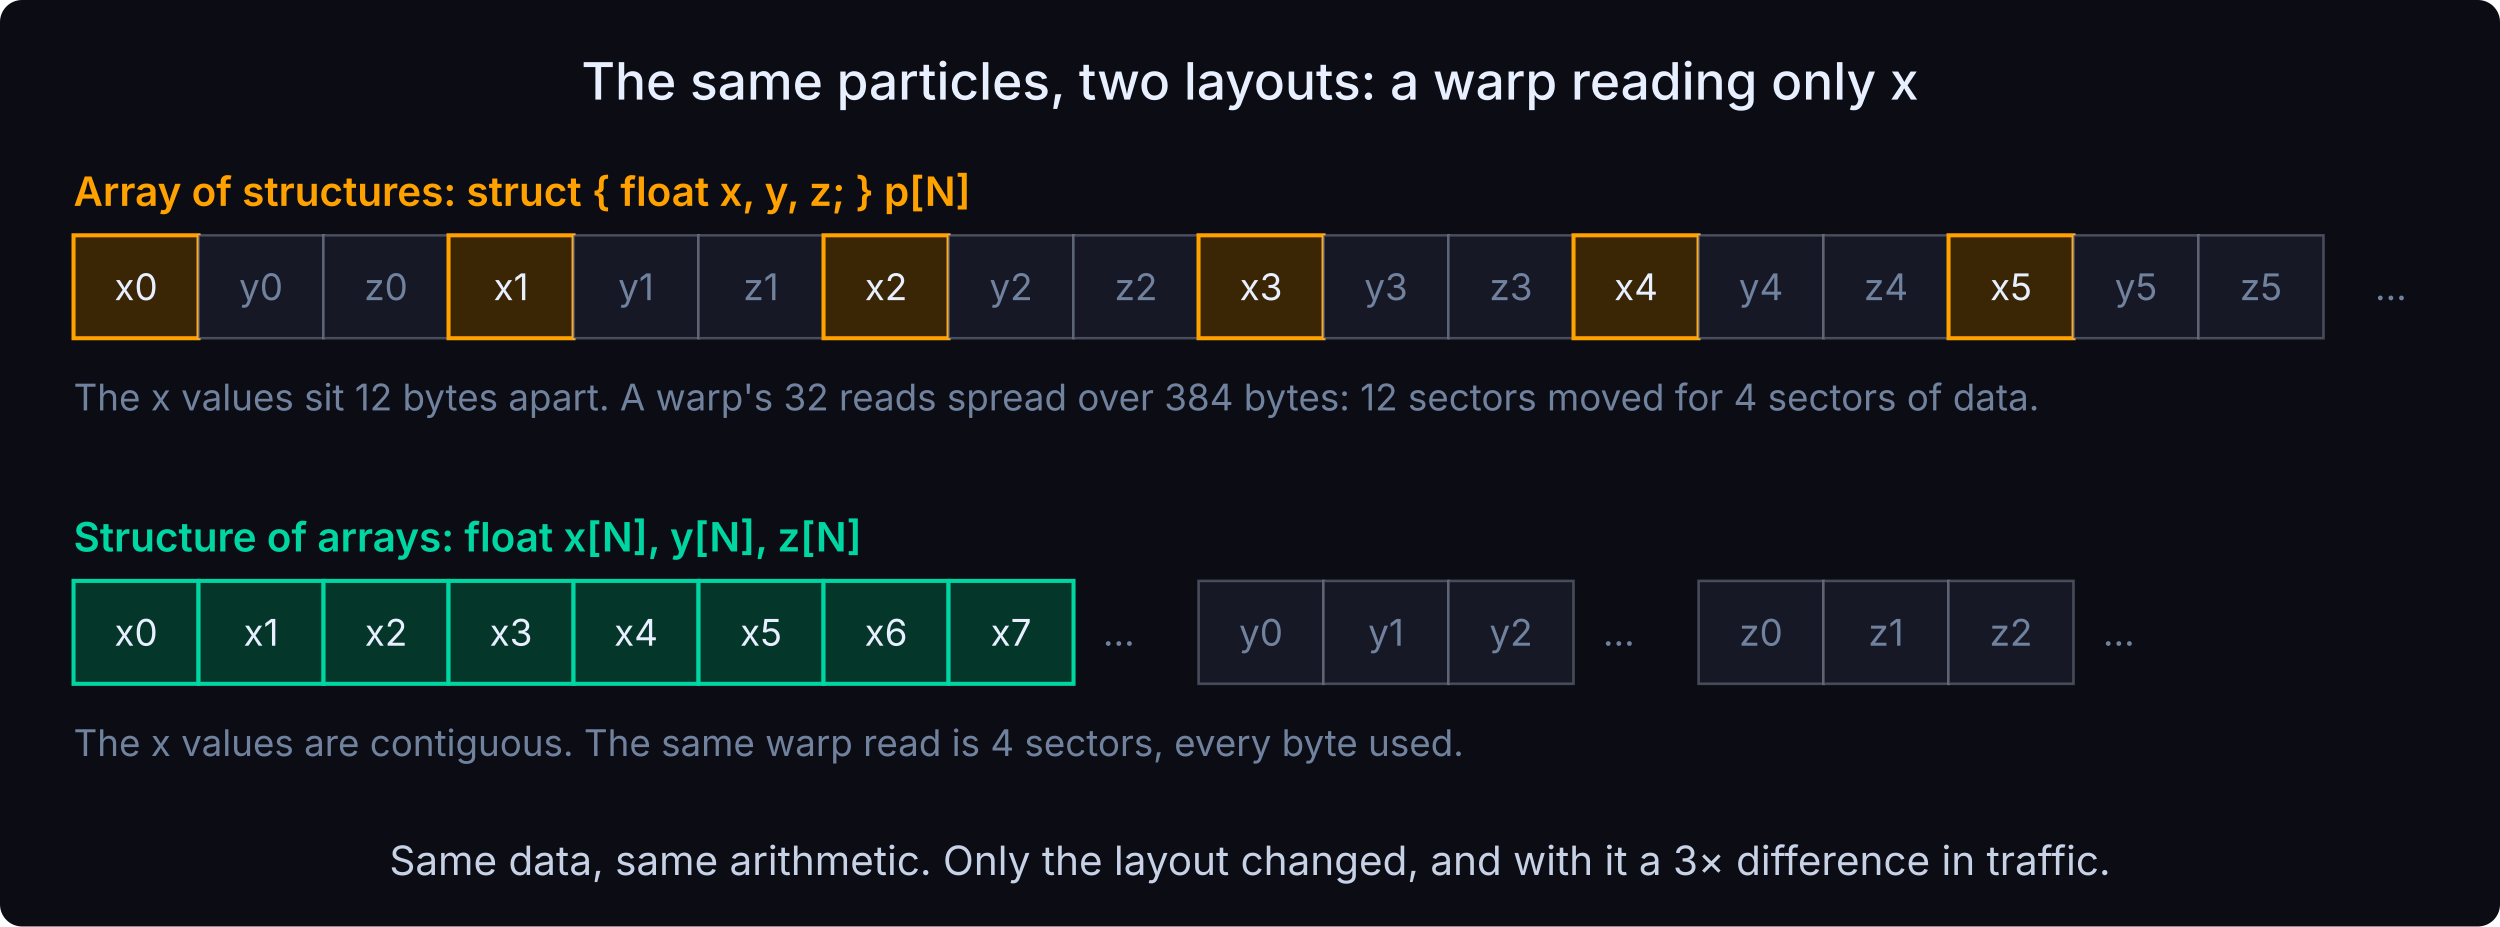
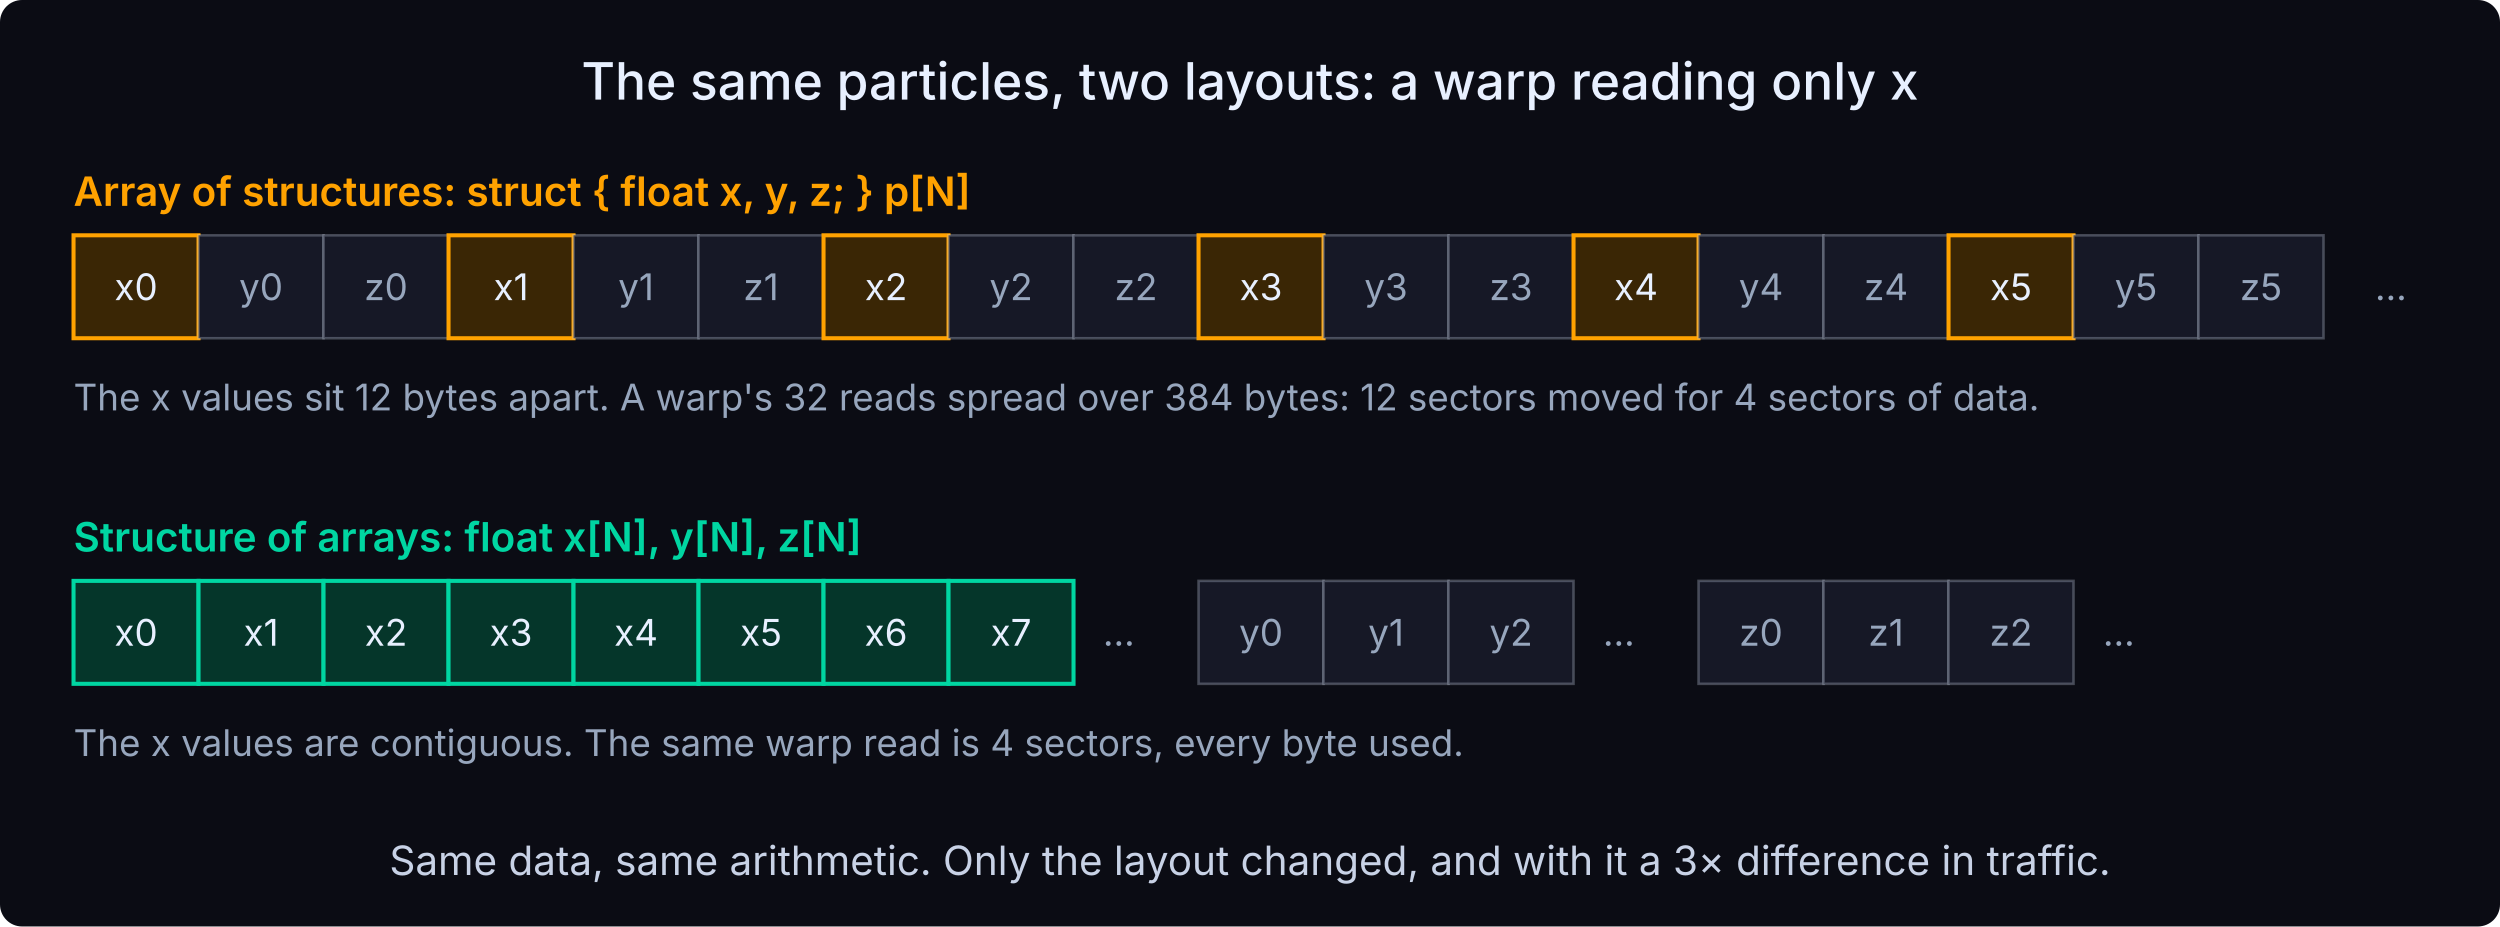
<svg xmlns="http://www.w3.org/2000/svg" width="100%" viewBox="0 0 680 252">
  <style>
  text { font-family: -apple-system, BlinkMacSystemFont, 'Segoe UI', sans-serif; dominant-baseline: central; }
  .title { fill: #e8f0ff; font-size: 14px; font-weight: 500; }
-   .mut { fill: #70829e; font-size: 10px; }
+   .mut { fill: #97a6bd; font-size: 10px; }
  .lbl { fill: #c8d2e6; font-size: 11px; }
  .x { fill: rgb(58,38,5); stroke: rgb(255,162,0); stroke-width: 1.1; }
  .o { fill: #161826; stroke: rgba(200,210,230,0.3); stroke-width: 0.7; }
  .xs { fill: rgb(5,54,42); stroke: rgb(0,214,162); stroke-width: 1.1; }
  .n { fill: #e8f0ff; font-size: 10px; }
-   .d { fill: #70829e; font-size: 10px; }
+   .d { fill: #97a6bd; font-size: 10px; }
</style>
  <rect width="100%" height="100%" fill="#0b0c14" rx="6" />
  <text x="340" y="22" text-anchor="middle" class="title">The same particles, two layouts: a warp reading only x</text>
  <text x="20" y="52" class="lbl" style="fill: rgb(255,162,0); font-weight: 600;">Array of structures: struct { float x, y, z; } p[N]</text>
  <g>
    <rect x="20" y="64" width="34" height="28" class="x" />
    <text x="37" y="78" text-anchor="middle" class="n">x0</text>
    <rect x="54" y="64" width="34" height="28" class="o" />
    <text x="71" y="78" text-anchor="middle" class="d">y0</text>
    <rect x="88" y="64" width="34" height="28" class="o" />
    <text x="105" y="78" text-anchor="middle" class="d">z0</text>
    <rect x="122" y="64" width="34" height="28" class="x" />
    <text x="139" y="78" text-anchor="middle" class="n">x1</text>
    <rect x="156" y="64" width="34" height="28" class="o" />
    <text x="173" y="78" text-anchor="middle" class="d">y1</text>
    <rect x="190" y="64" width="34" height="28" class="o" />
    <text x="207" y="78" text-anchor="middle" class="d">z1</text>
    <rect x="224" y="64" width="34" height="28" class="x" />
    <text x="241" y="78" text-anchor="middle" class="n">x2</text>
    <rect x="258" y="64" width="34" height="28" class="o" />
    <text x="275" y="78" text-anchor="middle" class="d">y2</text>
    <rect x="292" y="64" width="34" height="28" class="o" />
    <text x="309" y="78" text-anchor="middle" class="d">z2</text>
    <rect x="326" y="64" width="34" height="28" class="x" />
    <text x="343" y="78" text-anchor="middle" class="n">x3</text>
    <rect x="360" y="64" width="34" height="28" class="o" />
    <text x="377" y="78" text-anchor="middle" class="d">y3</text>
    <rect x="394" y="64" width="34" height="28" class="o" />
    <text x="411" y="78" text-anchor="middle" class="d">z3</text>
    <rect x="428" y="64" width="34" height="28" class="x" />
    <text x="445" y="78" text-anchor="middle" class="n">x4</text>
    <rect x="462" y="64" width="34" height="28" class="o" />
    <text x="479" y="78" text-anchor="middle" class="d">y4</text>
    <rect x="496" y="64" width="34" height="28" class="o" />
    <text x="513" y="78" text-anchor="middle" class="d">z4</text>
    <rect x="530" y="64" width="34" height="28" class="x" />
    <text x="547" y="78" text-anchor="middle" class="n">x5</text>
    <rect x="564" y="64" width="34" height="28" class="o" />
    <text x="581" y="78" text-anchor="middle" class="d">y5</text>
    <rect x="598" y="64" width="34" height="28" class="o" />
    <text x="615" y="78" text-anchor="middle" class="d">z5</text>
    <text x="646" y="78" class="d">...</text>
  </g>
  <text x="20" y="108" class="mut">The x values sit 12 bytes apart. A warp's 32 reads spread over 384 bytes: 12 sectors moved for 4 sectors of data.</text>
  <text x="20" y="146" class="lbl" style="fill: rgb(0,214,162); font-weight: 600;">Structure of arrays: float x[N], y[N], z[N]</text>
  <g>
    <rect x="20" y="158" width="34" height="28" class="xs" />
    <text x="37" y="172" text-anchor="middle" class="n">x0</text>
    <rect x="54" y="158" width="34" height="28" class="xs" />
    <text x="71" y="172" text-anchor="middle" class="n">x1</text>
    <rect x="88" y="158" width="34" height="28" class="xs" />
    <text x="105" y="172" text-anchor="middle" class="n">x2</text>
    <rect x="122" y="158" width="34" height="28" class="xs" />
    <text x="139" y="172" text-anchor="middle" class="n">x3</text>
    <rect x="156" y="158" width="34" height="28" class="xs" />
    <text x="173" y="172" text-anchor="middle" class="n">x4</text>
    <rect x="190" y="158" width="34" height="28" class="xs" />
    <text x="207" y="172" text-anchor="middle" class="n">x5</text>
    <rect x="224" y="158" width="34" height="28" class="xs" />
    <text x="241" y="172" text-anchor="middle" class="n">x6</text>
    <rect x="258" y="158" width="34" height="28" class="xs" />
    <text x="275" y="172" text-anchor="middle" class="n">x7</text>
    <text x="300" y="172" class="d">...</text>
    <rect x="326" y="158" width="34" height="28" class="o" />
    <text x="343" y="172" text-anchor="middle" class="d">y0</text>
    <rect x="360" y="158" width="34" height="28" class="o" />
    <text x="377" y="172" text-anchor="middle" class="d">y1</text>
    <rect x="394" y="158" width="34" height="28" class="o" />
    <text x="411" y="172" text-anchor="middle" class="d">y2</text>
    <text x="436" y="172" class="d">...</text>
    <rect x="462" y="158" width="34" height="28" class="o" />
    <text x="479" y="172" text-anchor="middle" class="d">z0</text>
    <rect x="496" y="158" width="34" height="28" class="o" />
    <text x="513" y="172" text-anchor="middle" class="d">z1</text>
    <rect x="530" y="158" width="34" height="28" class="o" />
    <text x="547" y="172" text-anchor="middle" class="d">z2</text>
    <text x="572" y="172" class="d">...</text>
  </g>
  <text x="20" y="202" class="mut">The x values are contiguous. The same warp read is 4 sectors, every byte used.</text>
  <text x="340" y="234" text-anchor="middle" class="lbl">Same data, same arithmetic. Only the layout changed, and with it a 3× difference in traffic.</text>
</svg>
